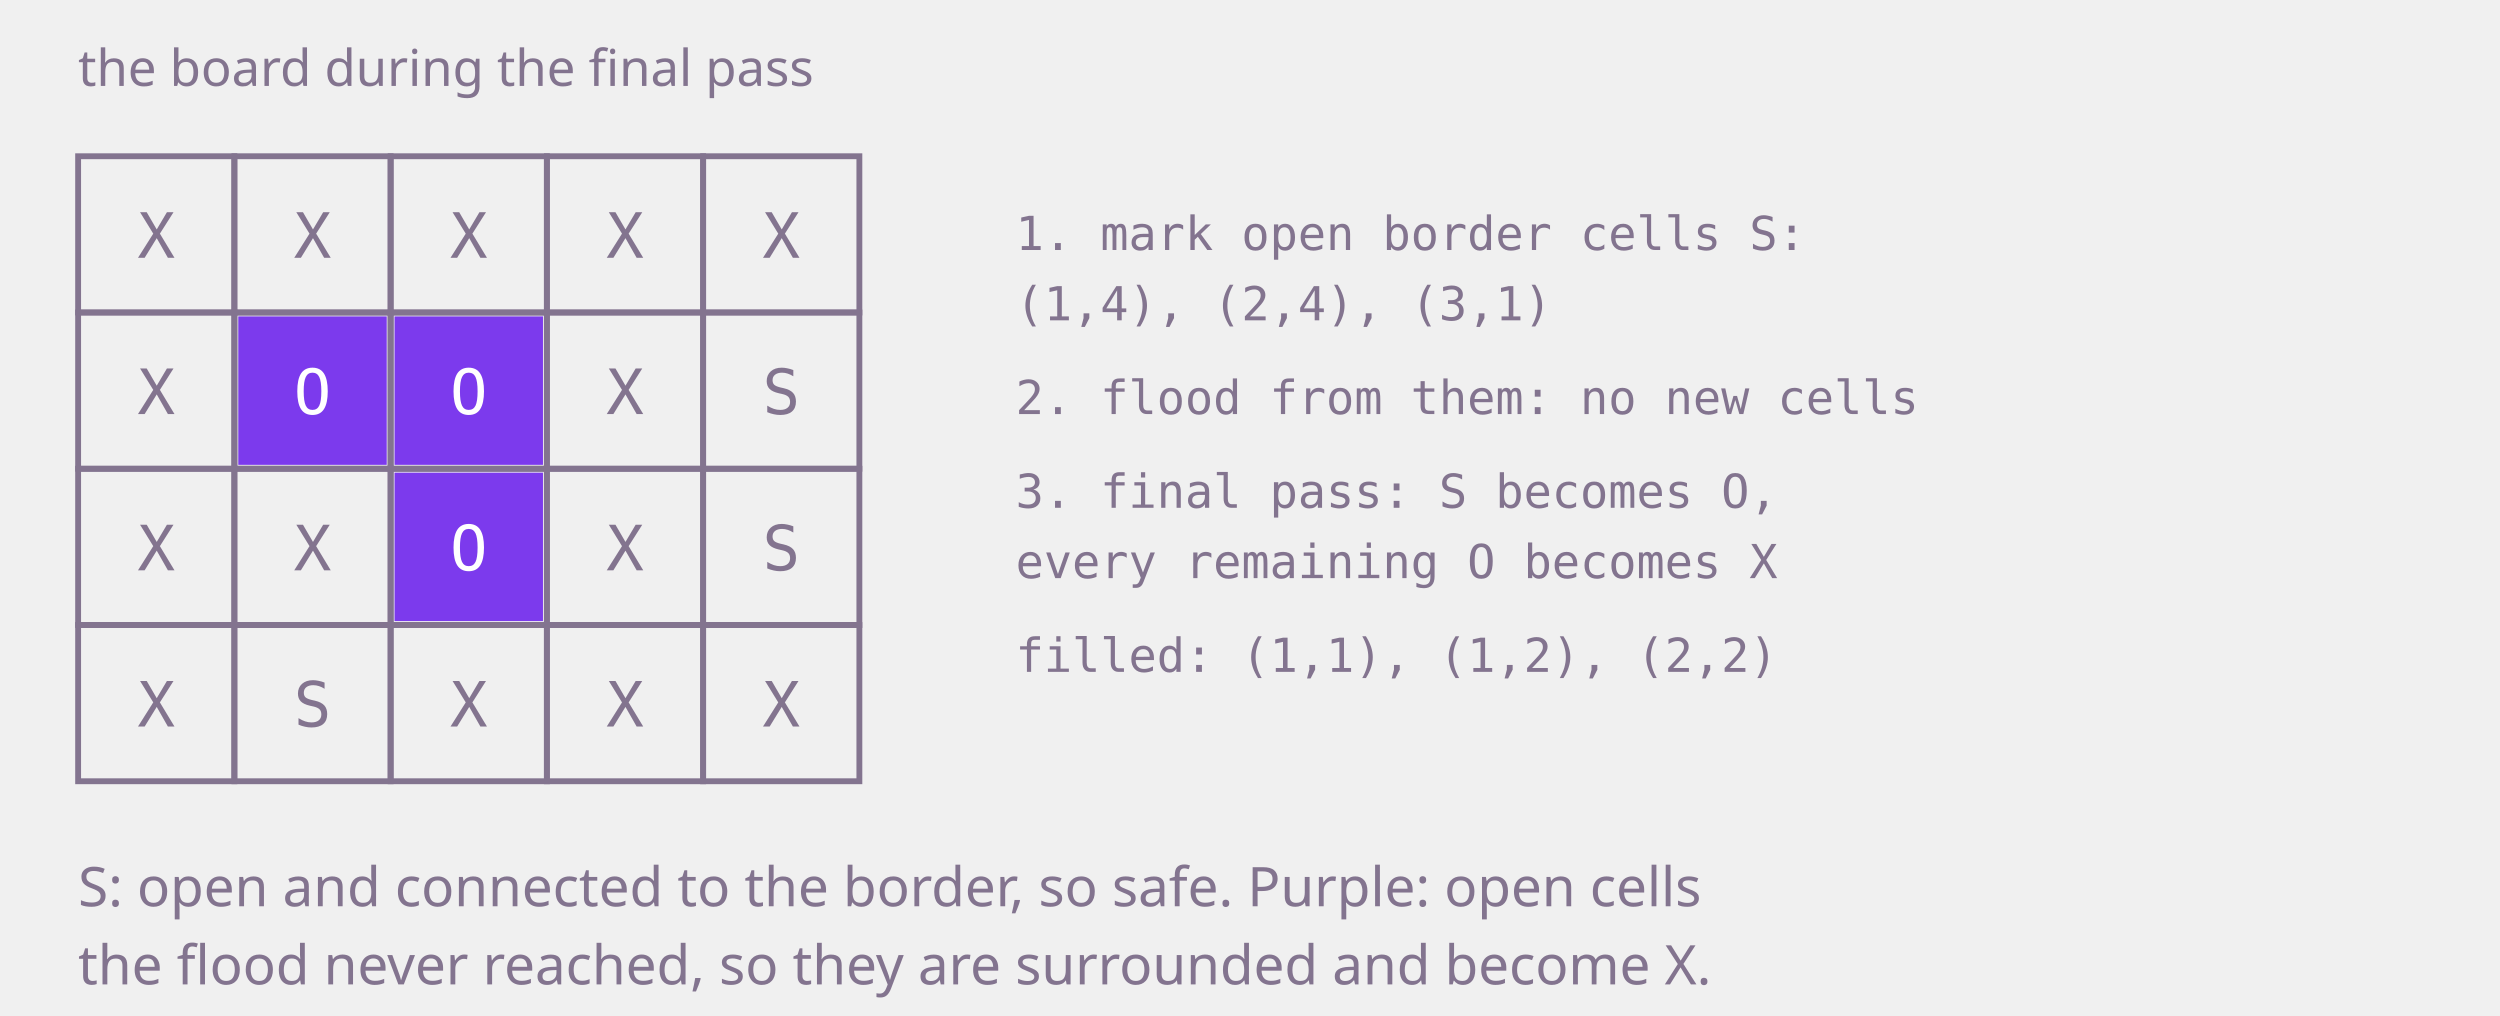
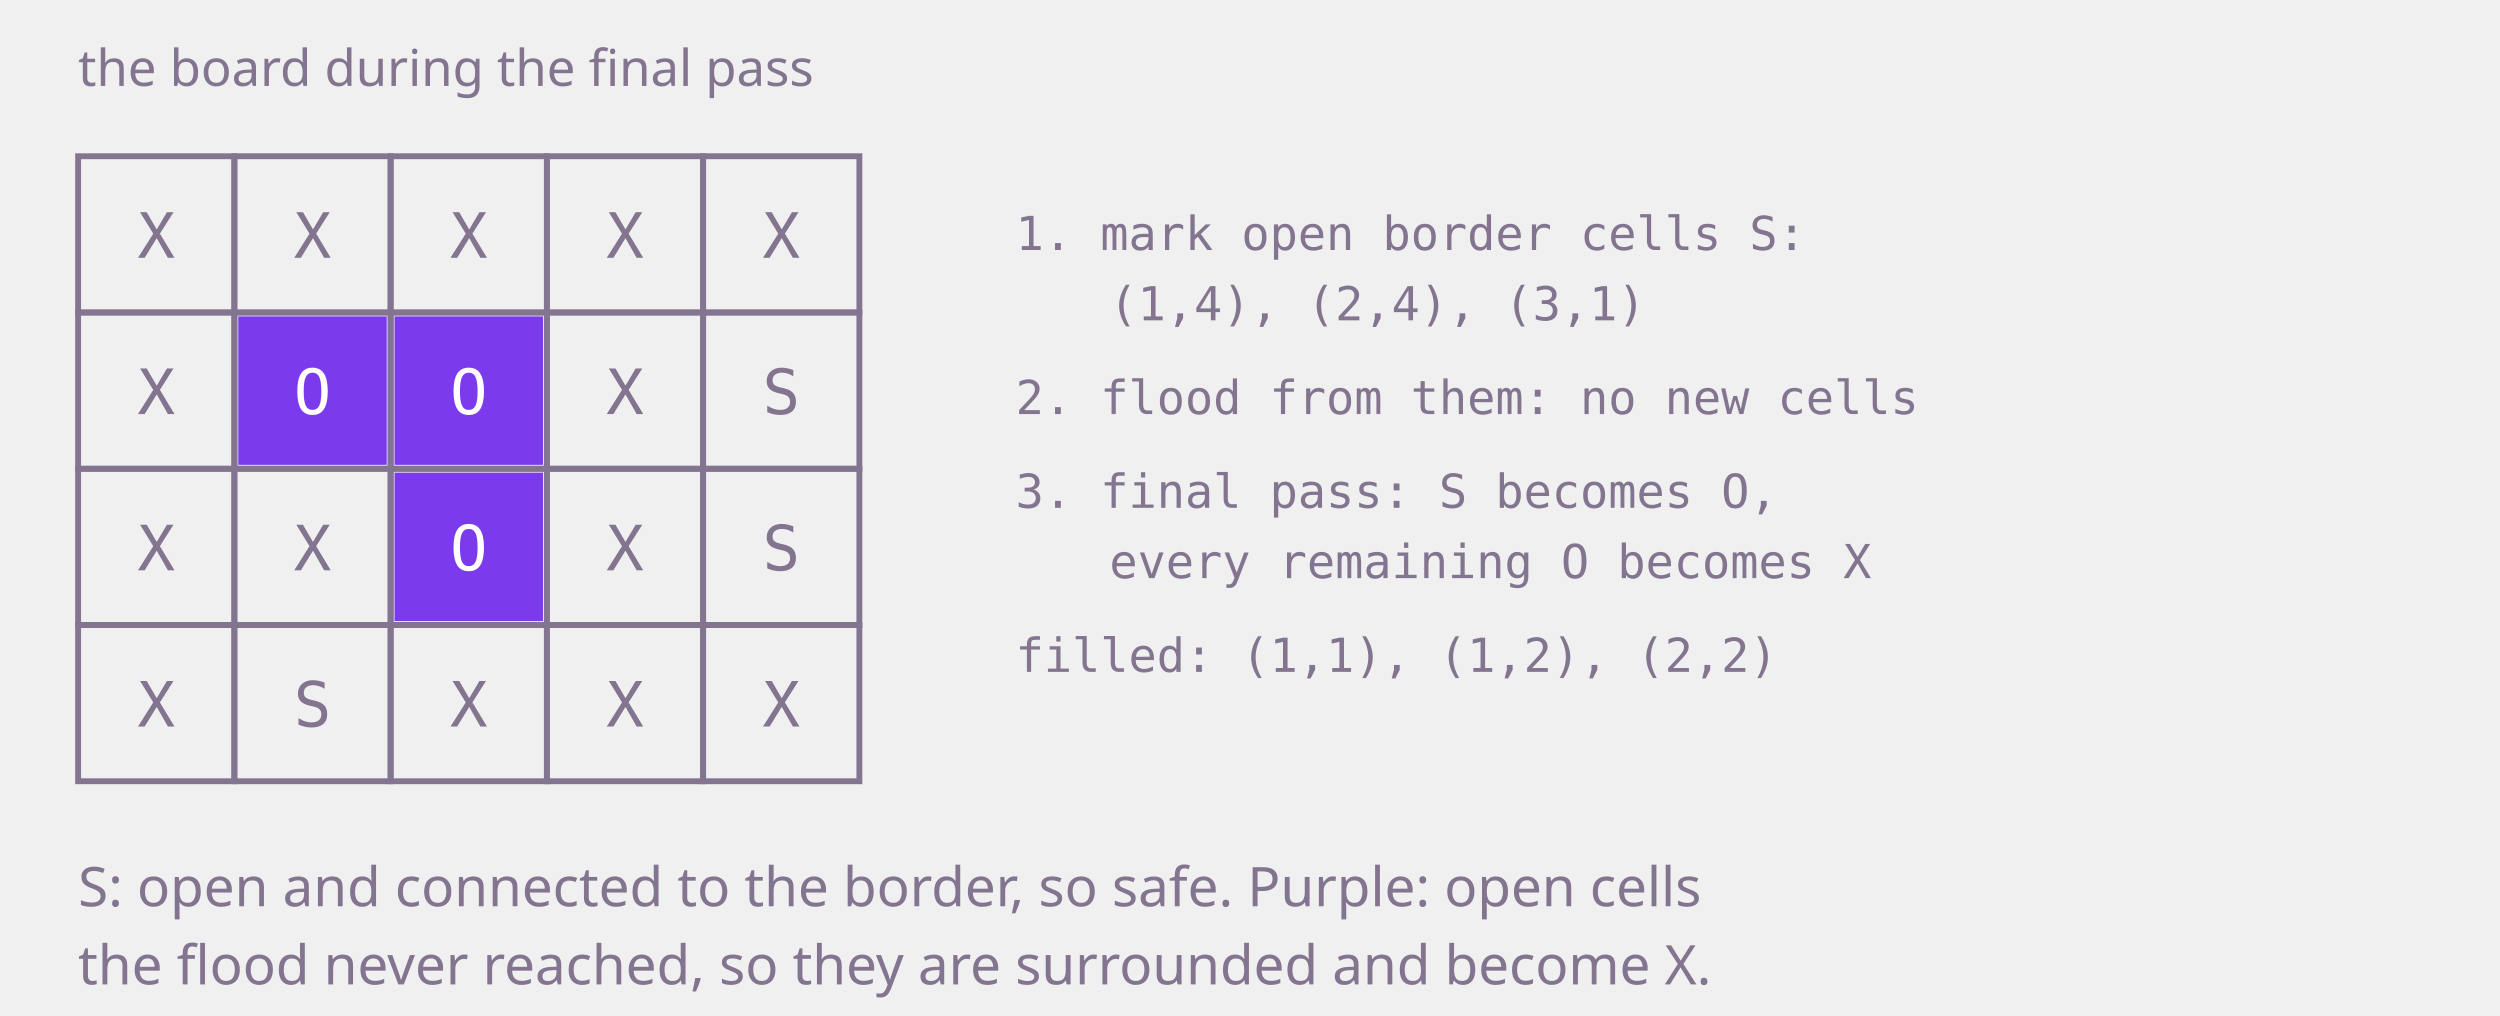
<svg xmlns="http://www.w3.org/2000/svg" viewBox="0 0 640 260" width="640" height="260" role="img">
  <g font-family="Hanken Grotesk, Segoe UI, sans-serif" font-size="13" fill="#83748f">
    <text x="20" y="22">the board during the final pass</text>
  </g>
  <g fill="none" stroke="#83748f" stroke-width="1.5">
    <rect x="20" y="40" width="40" height="40" />
    <rect x="60" y="40" width="40" height="40" />
    <rect x="100" y="40" width="40" height="40" />
    <rect x="140" y="40" width="40" height="40" />
    <rect x="180" y="40" width="40" height="40" />
    <rect x="20" y="80" width="40" height="40" />
    <rect x="60" y="80" width="40" height="40" />
    <rect x="100" y="80" width="40" height="40" />
    <rect x="140" y="80" width="40" height="40" />
    <rect x="180" y="80" width="40" height="40" />
    <rect x="20" y="120" width="40" height="40" />
    <rect x="60" y="120" width="40" height="40" />
    <rect x="100" y="120" width="40" height="40" />
    <rect x="140" y="120" width="40" height="40" />
    <rect x="180" y="120" width="40" height="40" />
    <rect x="20" y="160" width="40" height="40" />
    <rect x="60" y="160" width="40" height="40" />
    <rect x="100" y="160" width="40" height="40" />
    <rect x="140" y="160" width="40" height="40" />
    <rect x="180" y="160" width="40" height="40" />
  </g>
  <g fill="#7c3aed">
    <rect x="61" y="81" width="38" height="38" />
    <rect x="101" y="81" width="38" height="38" />
    <rect x="101" y="121" width="38" height="38" />
  </g>
  <g font-family="JetBrains Mono, Consolas, monospace" font-size="16" fill="#83748f" text-anchor="middle">
    <text x="40" y="66">X</text>
    <text x="80" y="66">X</text>
    <text x="120" y="66">X</text>
    <text x="160" y="66">X</text>
    <text x="200" y="66">X</text>
    <text x="40" y="106">X</text>
    <text x="80" y="106" fill="#ffffff">O</text>
    <text x="120" y="106" fill="#ffffff">O</text>
    <text x="160" y="106">X</text>
    <text x="200" y="106">S</text>
    <text x="40" y="146">X</text>
    <text x="80" y="146">X</text>
    <text x="120" y="146" fill="#ffffff">O</text>
    <text x="160" y="146">X</text>
    <text x="200" y="146">S</text>
    <text x="40" y="186">X</text>
    <text x="80" y="186">S</text>
    <text x="120" y="186">X</text>
    <text x="160" y="186">X</text>
    <text x="200" y="186">X</text>
  </g>
  <g font-family="JetBrains Mono, Consolas, monospace" font-size="12" fill="#83748f">
    <text x="260" y="64">1. mark open border cells S:</text>
-     <text x="260" y="82">   (1,4), (2,4), (3,1)</text>
+     <text x="284" y="82">(1,4), (2,4), (3,1)</text>
    <text x="260" y="106">2. flood from them: no new cells</text>
    <text x="260" y="130">3. final pass: S becomes O,</text>
-     <text x="260" y="148">   every remaining O becomes X</text>
+     <text x="284" y="148">every remaining O becomes X</text>
    <text x="260" y="172">filled: (1,1), (1,2), (2,2)</text>
  </g>
  <g font-family="Hanken Grotesk, Segoe UI, sans-serif" font-size="14" fill="#83748f">
    <text x="20" y="232">S: open and connected to the border, so safe. Purple: open cells</text>
    <text x="20" y="252">the flood never reached, so they are surrounded and become X.</text>
  </g>
</svg>
